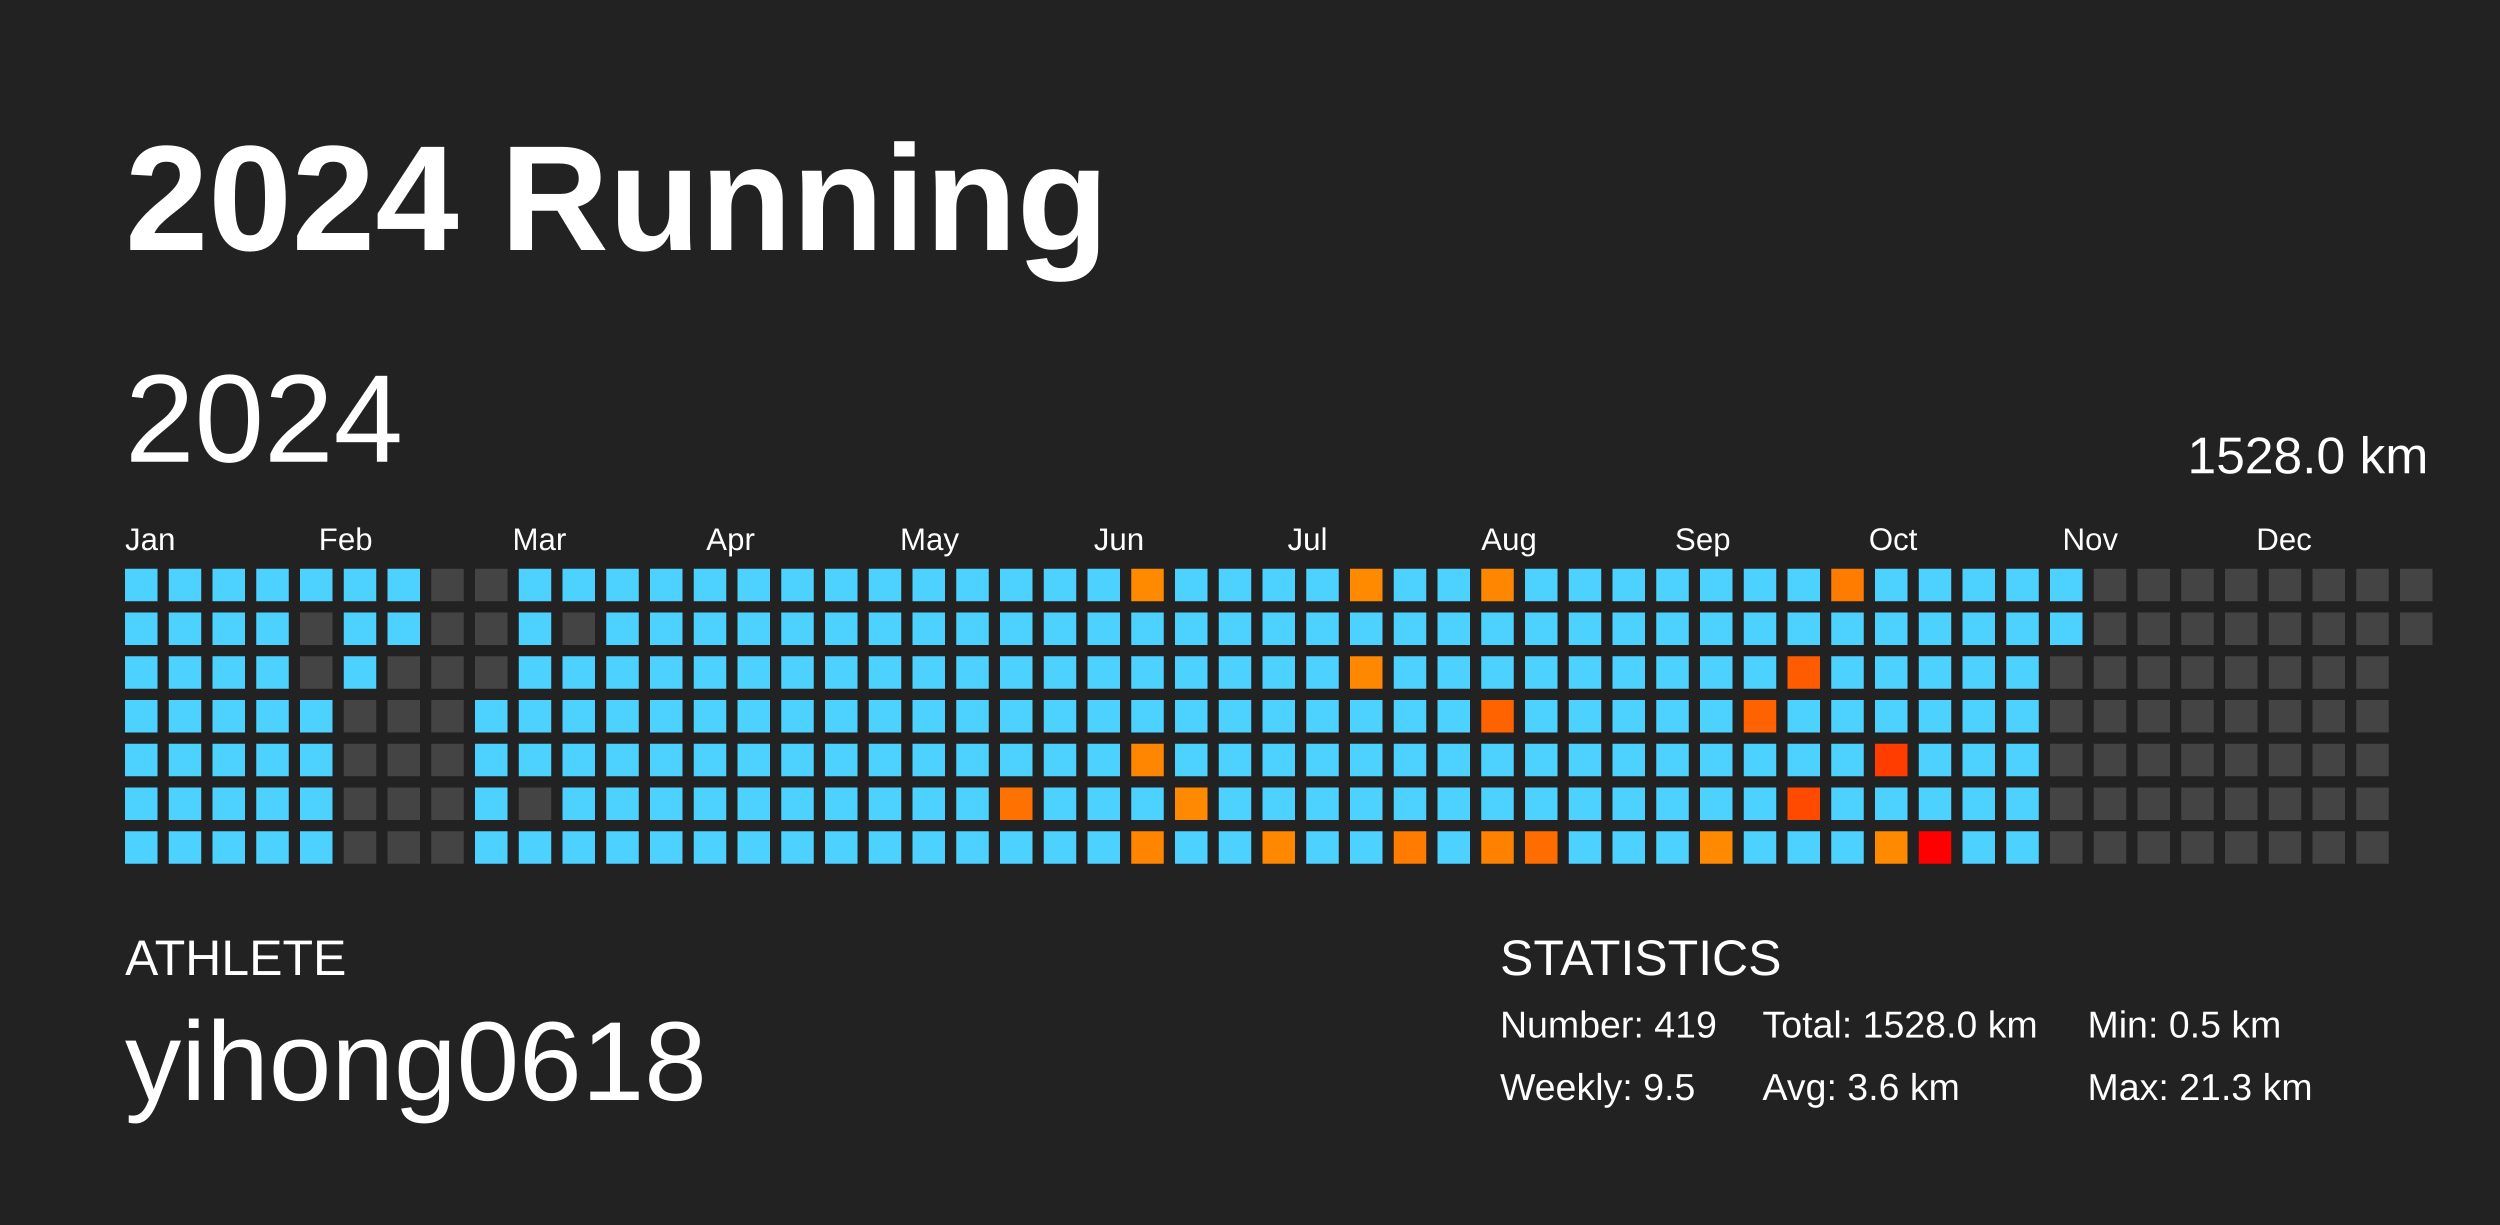
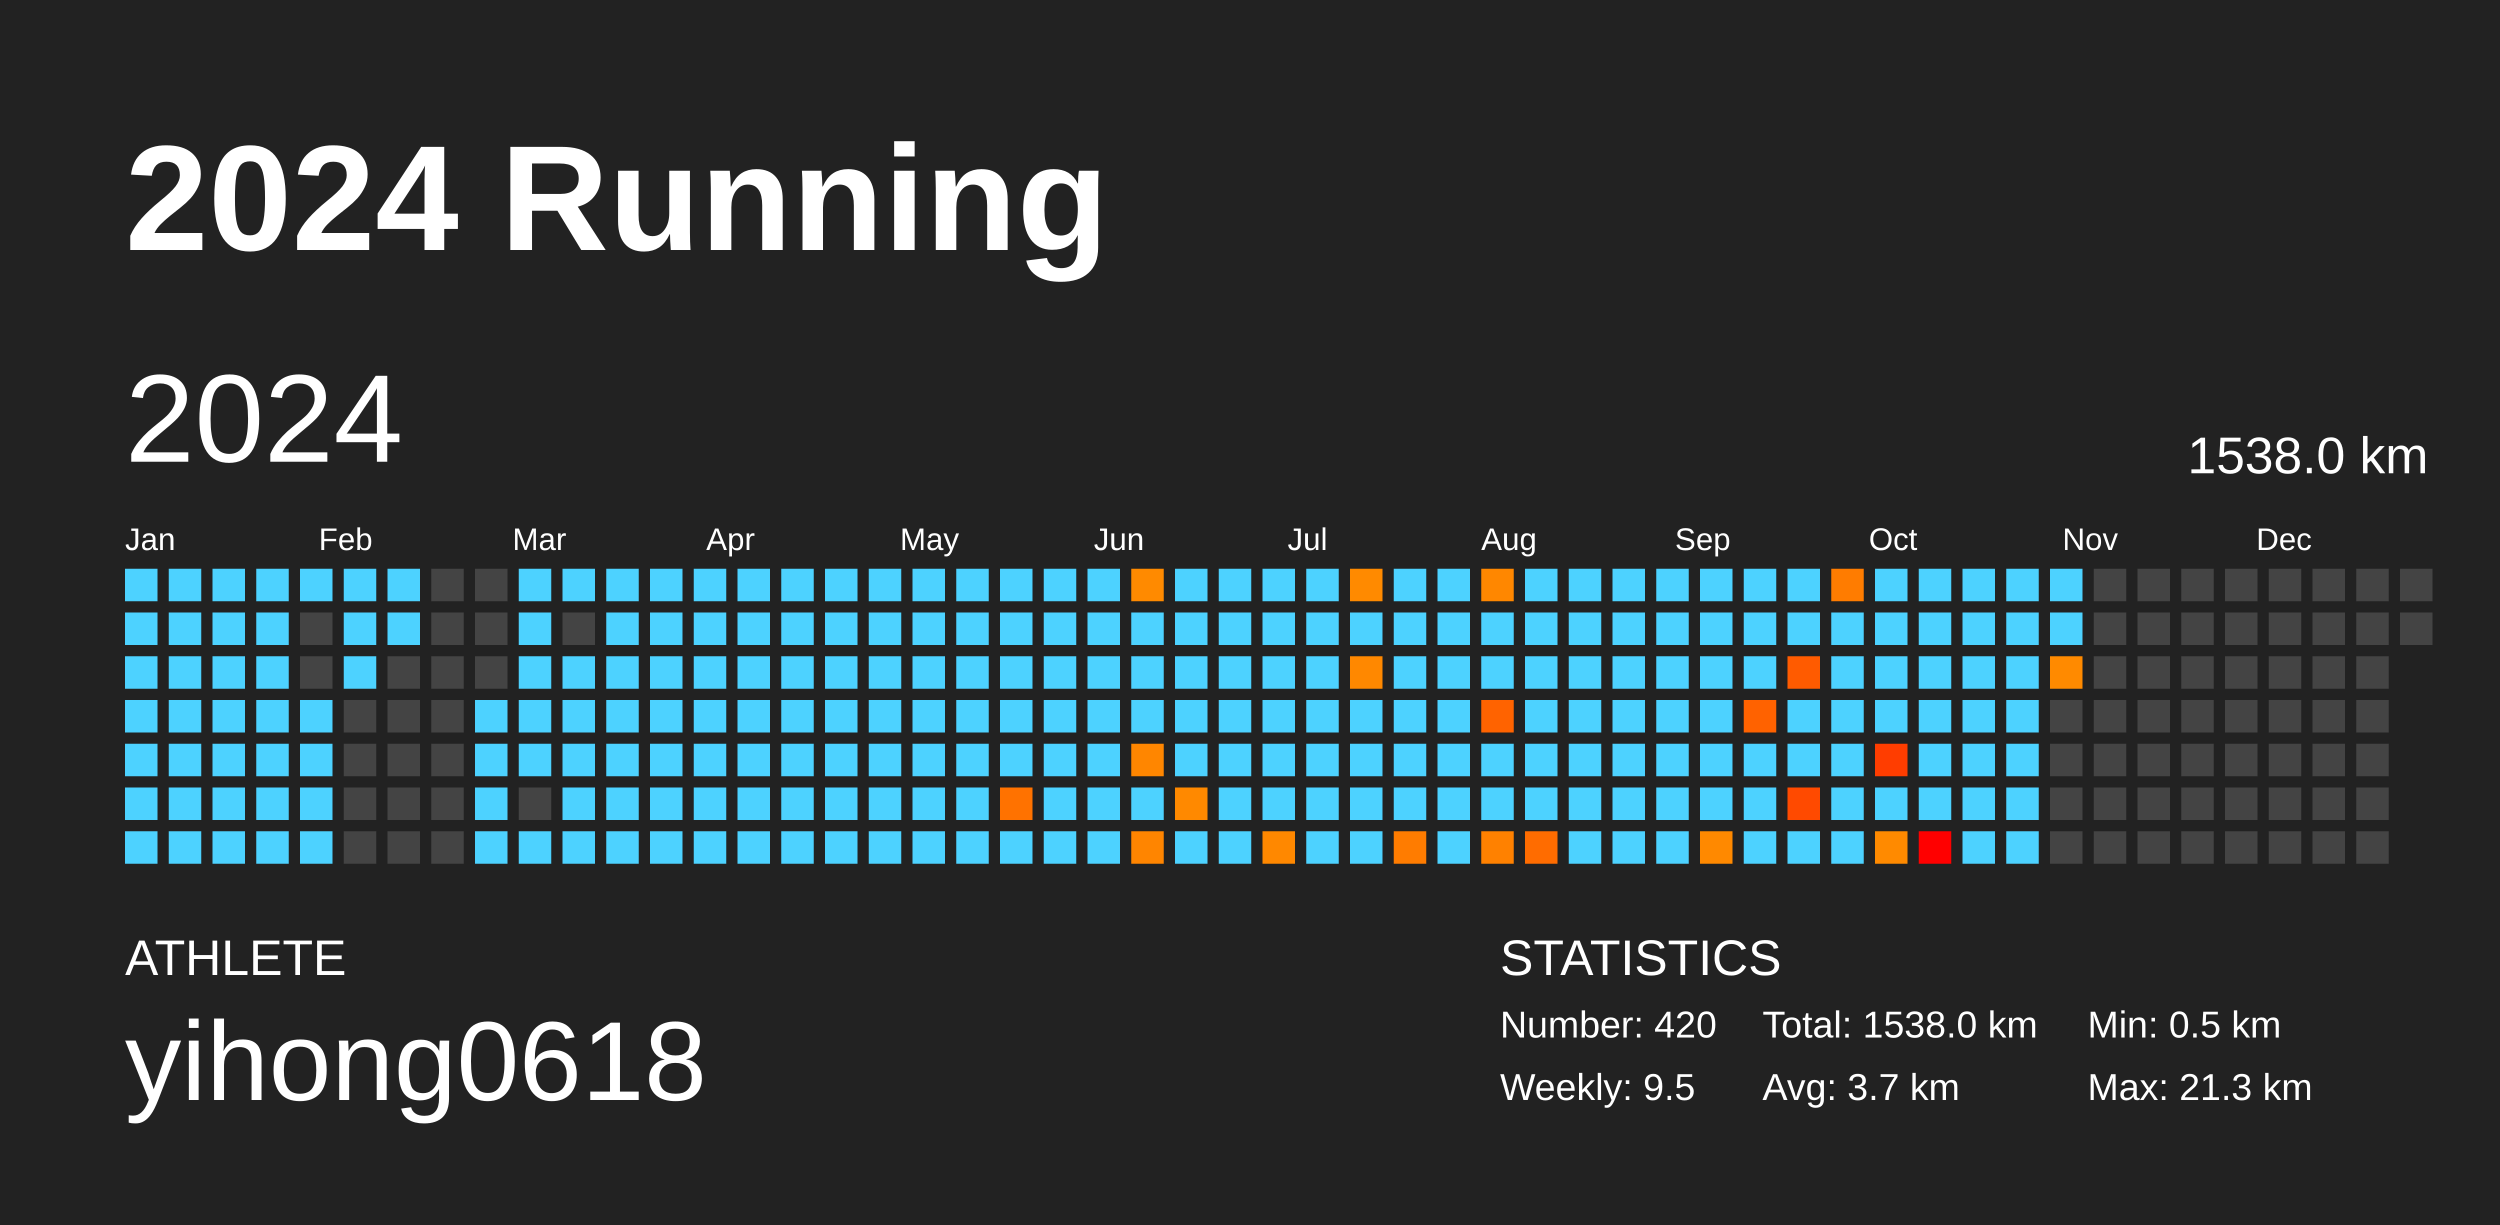
<svg xmlns="http://www.w3.org/2000/svg" baseProfile="full" height="98mm" version="1.1" viewBox="0,0,200,98" width="200mm">
  <defs />
  <rect fill="#222222" height="98" width="200" x="0" y="0" />
  <text fill="#FFFFFF" style="font-size:12px; font-family:Arial; font-weight:bold;" x="10" y="20">2024 Running</text>
  <text fill="#FFFFFF" style="font-size:4px; font-family:Arial" x="10" y="78">ATHLETE</text>
  <text fill="#FFFFFF" style="font-size:9px; font-family:Arial" x="10" y="88">yihong0618</text>
  <text fill="#FFFFFF" style="font-size:4px; font-family:Arial" x="120" y="78">STATISTICS</text>
-   <text fill="#FFFFFF" style="font-size:3px; font-family:Arial" x="120" y="83">Number: 419</text>
+   <text fill="#FFFFFF" style="font-size:3px; font-family:Arial" x="120" y="83">Number: 420</text>
  <text fill="#FFFFFF" style="font-size:3px; font-family:Arial" x="120" y="88">Weekly: 9.5</text>
-   <text fill="#FFFFFF" style="font-size:3px; font-family:Arial" x="141" y="83">Total: 1528.0 km</text>
-   <text fill="#FFFFFF" style="font-size:3px; font-family:Arial" x="141" y="88">Avg: 3.6 km</text>
+   <text fill="#FFFFFF" style="font-size:3px; font-family:Arial" x="141" y="83">Total: 1538.0 km</text>
+   <text fill="#FFFFFF" style="font-size:3px; font-family:Arial" x="141" y="88">Avg: 3.7 km</text>
  <text fill="#FFFFFF" style="font-size:3px; font-family:Arial" x="167" y="83">Min: 0.5 km</text>
  <text fill="#FFFFFF" style="font-size:3px; font-family:Arial" x="167" y="88">Max: 21.3 km</text>
  <text dominant-baseline="hanging" fill="#FFFFFF" style="font-size:10.0px; font-family:Arial;" x="10" y="30">2024</text>
-   <text dominant-baseline="hanging" fill="#FFFFFF" style="font-size:4.125px; font-family:Arial;" x="175" y="35">1528.0 km</text>
+   <text dominant-baseline="hanging" fill="#FFFFFF" style="font-size:4.125px; font-family:Arial;" x="175" y="35">1538.0 km</text>
  <text fill="#FFFFFF" style="font-size:2.5px; font-family:Arial" x="10.0" y="44">Jan</text>
  <text fill="#FFFFFF" style="font-size:2.5px; font-family:Arial" x="25.5" y="44">Feb</text>
  <text fill="#FFFFFF" style="font-size:2.5px; font-family:Arial" x="41.0" y="44">Mar</text>
  <text fill="#FFFFFF" style="font-size:2.5px; font-family:Arial" x="56.5" y="44">Apr</text>
  <text fill="#FFFFFF" style="font-size:2.5px; font-family:Arial" x="72.0" y="44">May</text>
  <text fill="#FFFFFF" style="font-size:2.5px; font-family:Arial" x="87.5" y="44">Jun</text>
  <text fill="#FFFFFF" style="font-size:2.5px; font-family:Arial" x="103.0" y="44">Jul</text>
  <text fill="#FFFFFF" style="font-size:2.5px; font-family:Arial" x="118.5" y="44">Aug</text>
  <text fill="#FFFFFF" style="font-size:2.5px; font-family:Arial" x="134.0" y="44">Sep</text>
  <text fill="#FFFFFF" style="font-size:2.5px; font-family:Arial" x="149.5" y="44">Oct</text>
  <text fill="#FFFFFF" style="font-size:2.5px; font-family:Arial" x="165.0" y="44">Nov</text>
  <text fill="#FFFFFF" style="font-size:2.5px; font-family:Arial" x="180.5" y="44">Dec</text>
  <rect fill="#4dd2ff" height="2.6" width="2.6" x="10.0" y="45.5" />
  <rect fill="#4dd2ff" height="2.6" width="2.6" x="10.0" y="49.0" />
  <rect fill="#4dd2ff" height="2.6" width="2.6" x="10.0" y="52.5" />
  <rect fill="#4dd2ff" height="2.6" width="2.6" x="10.0" y="56.0" />
  <rect fill="#4dd2ff" height="2.6" width="2.6" x="10.0" y="59.5" />
  <rect fill="#4dd2ff" height="2.6" width="2.6" x="10.0" y="63.0" />
  <rect fill="#4dd2ff" height="2.6" width="2.6" x="10.0" y="66.5" />
  <rect fill="#4dd2ff" height="2.6" width="2.6" x="13.5" y="45.5" />
  <rect fill="#4dd2ff" height="2.6" width="2.6" x="13.5" y="49.0" />
  <rect fill="#4dd2ff" height="2.6" width="2.6" x="13.5" y="52.5" />
  <rect fill="#4dd2ff" height="2.6" width="2.6" x="13.5" y="56.0" />
  <rect fill="#4dd2ff" height="2.6" width="2.6" x="13.5" y="59.5" />
  <rect fill="#4dd2ff" height="2.6" width="2.6" x="13.5" y="63.0" />
  <rect fill="#4dd2ff" height="2.6" width="2.6" x="13.5" y="66.5" />
  <rect fill="#4dd2ff" height="2.6" width="2.6" x="17.0" y="45.5" />
  <rect fill="#4dd2ff" height="2.6" width="2.6" x="17.0" y="49.0" />
  <rect fill="#4dd2ff" height="2.6" width="2.6" x="17.0" y="52.5" />
  <rect fill="#4dd2ff" height="2.6" width="2.6" x="17.0" y="56.0" />
  <rect fill="#4dd2ff" height="2.6" width="2.6" x="17.0" y="59.5" />
  <rect fill="#4dd2ff" height="2.6" width="2.6" x="17.0" y="63.0" />
  <rect fill="#4dd2ff" height="2.6" width="2.6" x="17.0" y="66.5" />
  <rect fill="#4dd2ff" height="2.6" width="2.6" x="20.5" y="45.5" />
  <rect fill="#4dd2ff" height="2.6" width="2.6" x="20.5" y="49.0" />
  <rect fill="#4dd2ff" height="2.6" width="2.6" x="20.5" y="52.5" />
  <rect fill="#4dd2ff" height="2.6" width="2.6" x="20.5" y="56.0" />
  <rect fill="#4dd2ff" height="2.6" width="2.6" x="20.5" y="59.5" />
  <rect fill="#4dd2ff" height="2.6" width="2.6" x="20.5" y="63.0" />
  <rect fill="#4dd2ff" height="2.6" width="2.6" x="20.5" y="66.5" />
  <rect fill="#4dd2ff" height="2.6" width="2.6" x="24.0" y="45.5" />
  <rect fill="#444444" height="2.6" width="2.6" x="24.0" y="49.0" />
  <rect fill="#444444" height="2.6" width="2.6" x="24.0" y="52.5" />
  <rect fill="#4dd2ff" height="2.6" width="2.6" x="24.0" y="56.0" />
  <rect fill="#4dd2ff" height="2.6" width="2.6" x="24.0" y="59.5" />
  <rect fill="#4dd2ff" height="2.6" width="2.6" x="24.0" y="63.0" />
  <rect fill="#4dd2ff" height="2.6" width="2.6" x="24.0" y="66.5" />
  <rect fill="#4dd2ff" height="2.6" width="2.6" x="27.5" y="45.5" />
  <rect fill="#4dd2ff" height="2.6" width="2.6" x="27.5" y="49.0" />
  <rect fill="#4dd2ff" height="2.6" width="2.6" x="27.5" y="52.5" />
  <rect fill="#444444" height="2.6" width="2.6" x="27.5" y="56.0" />
  <rect fill="#444444" height="2.6" width="2.6" x="27.5" y="59.5" />
  <rect fill="#444444" height="2.6" width="2.6" x="27.5" y="63.0" />
  <rect fill="#444444" height="2.6" width="2.6" x="27.5" y="66.5" />
  <rect fill="#4dd2ff" height="2.6" width="2.6" x="31.0" y="45.5" />
  <rect fill="#4dd2ff" height="2.6" width="2.6" x="31.0" y="49.0" />
  <rect fill="#444444" height="2.6" width="2.6" x="31.0" y="52.5" />
  <rect fill="#444444" height="2.6" width="2.6" x="31.0" y="56.0" />
  <rect fill="#444444" height="2.6" width="2.6" x="31.0" y="59.5" />
  <rect fill="#444444" height="2.6" width="2.6" x="31.0" y="63.0" />
  <rect fill="#444444" height="2.6" width="2.6" x="31.0" y="66.5" />
  <rect fill="#444444" height="2.6" width="2.6" x="34.5" y="45.5" />
  <rect fill="#444444" height="2.6" width="2.6" x="34.5" y="49.0" />
  <rect fill="#444444" height="2.6" width="2.6" x="34.5" y="52.5" />
  <rect fill="#444444" height="2.6" width="2.6" x="34.5" y="56.0" />
  <rect fill="#444444" height="2.6" width="2.6" x="34.5" y="59.5" />
  <rect fill="#444444" height="2.6" width="2.6" x="34.5" y="63.0" />
  <rect fill="#444444" height="2.6" width="2.6" x="34.5" y="66.5" />
  <rect fill="#444444" height="2.6" width="2.6" x="38.0" y="45.5" />
  <rect fill="#444444" height="2.6" width="2.6" x="38.0" y="49.0" />
  <rect fill="#444444" height="2.6" width="2.6" x="38.0" y="52.5" />
  <rect fill="#4dd2ff" height="2.6" width="2.6" x="38.0" y="56.0" />
  <rect fill="#4dd2ff" height="2.6" width="2.6" x="38.0" y="59.5" />
  <rect fill="#4dd2ff" height="2.6" width="2.6" x="38.0" y="63.0" />
  <rect fill="#4dd2ff" height="2.6" width="2.6" x="38.0" y="66.5" />
  <rect fill="#4dd2ff" height="2.6" width="2.6" x="41.5" y="45.5" />
  <rect fill="#4dd2ff" height="2.6" width="2.6" x="41.5" y="49.0" />
  <rect fill="#4dd2ff" height="2.6" width="2.6" x="41.5" y="52.5" />
  <rect fill="#4dd2ff" height="2.6" width="2.6" x="41.5" y="56.0" />
  <rect fill="#4dd2ff" height="2.6" width="2.6" x="41.5" y="59.5" />
  <rect fill="#444444" height="2.6" width="2.6" x="41.5" y="63.0" />
  <rect fill="#4dd2ff" height="2.6" width="2.6" x="41.5" y="66.5" />
  <rect fill="#4dd2ff" height="2.6" width="2.6" x="45.0" y="45.5" />
  <rect fill="#444444" height="2.6" width="2.6" x="45.0" y="49.0" />
  <rect fill="#4dd2ff" height="2.6" width="2.6" x="45.0" y="52.5" />
  <rect fill="#4dd2ff" height="2.6" width="2.6" x="45.0" y="56.0" />
  <rect fill="#4dd2ff" height="2.6" width="2.6" x="45.0" y="59.5" />
  <rect fill="#4dd2ff" height="2.6" width="2.6" x="45.0" y="63.0" />
  <rect fill="#4dd2ff" height="2.6" width="2.6" x="45.0" y="66.5" />
  <rect fill="#4dd2ff" height="2.6" width="2.6" x="48.5" y="45.5" />
  <rect fill="#4dd2ff" height="2.6" width="2.6" x="48.5" y="49.0" />
  <rect fill="#4dd2ff" height="2.6" width="2.6" x="48.5" y="52.5" />
  <rect fill="#4dd2ff" height="2.6" width="2.6" x="48.5" y="56.0" />
  <rect fill="#4dd2ff" height="2.6" width="2.6" x="48.5" y="59.5" />
  <rect fill="#4dd2ff" height="2.6" width="2.6" x="48.5" y="63.0" />
  <rect fill="#4dd2ff" height="2.6" width="2.6" x="48.5" y="66.5" />
  <rect fill="#4dd2ff" height="2.6" width="2.6" x="52.0" y="45.5" />
  <rect fill="#4dd2ff" height="2.6" width="2.6" x="52.0" y="49.0" />
  <rect fill="#4dd2ff" height="2.6" width="2.6" x="52.0" y="52.5" />
  <rect fill="#4dd2ff" height="2.6" width="2.6" x="52.0" y="56.0" />
  <rect fill="#4dd2ff" height="2.6" width="2.6" x="52.0" y="59.5" />
  <rect fill="#4dd2ff" height="2.6" width="2.6" x="52.0" y="63.0" />
  <rect fill="#4dd2ff" height="2.6" width="2.6" x="52.0" y="66.5" />
  <rect fill="#4dd2ff" height="2.6" width="2.6" x="55.5" y="45.5" />
  <rect fill="#4dd2ff" height="2.6" width="2.6" x="55.5" y="49.0" />
  <rect fill="#4dd2ff" height="2.6" width="2.6" x="55.5" y="52.5" />
  <rect fill="#4dd2ff" height="2.6" width="2.6" x="55.5" y="56.0" />
  <rect fill="#4dd2ff" height="2.6" width="2.6" x="55.5" y="59.5" />
  <rect fill="#4dd2ff" height="2.6" width="2.6" x="55.5" y="63.0" />
  <rect fill="#4dd2ff" height="2.6" width="2.6" x="55.5" y="66.5" />
  <rect fill="#4dd2ff" height="2.6" width="2.6" x="59.0" y="45.5" />
  <rect fill="#4dd2ff" height="2.6" width="2.6" x="59.0" y="49.0" />
  <rect fill="#4dd2ff" height="2.6" width="2.6" x="59.0" y="52.5" />
  <rect fill="#4dd2ff" height="2.6" width="2.6" x="59.0" y="56.0" />
  <rect fill="#4dd2ff" height="2.6" width="2.6" x="59.0" y="59.5" />
  <rect fill="#4dd2ff" height="2.6" width="2.6" x="59.0" y="63.0" />
  <rect fill="#4dd2ff" height="2.6" width="2.6" x="59.0" y="66.5" />
  <rect fill="#4dd2ff" height="2.6" width="2.6" x="62.5" y="45.5" />
  <rect fill="#4dd2ff" height="2.6" width="2.6" x="62.5" y="49.0" />
  <rect fill="#4dd2ff" height="2.6" width="2.6" x="62.5" y="52.5" />
  <rect fill="#4dd2ff" height="2.6" width="2.6" x="62.5" y="56.0" />
  <rect fill="#4dd2ff" height="2.6" width="2.6" x="62.5" y="59.5" />
  <rect fill="#4dd2ff" height="2.6" width="2.6" x="62.5" y="63.0" />
  <rect fill="#4dd2ff" height="2.6" width="2.6" x="62.5" y="66.5" />
  <rect fill="#4dd2ff" height="2.6" width="2.6" x="66.0" y="45.5" />
  <rect fill="#4dd2ff" height="2.6" width="2.6" x="66.0" y="49.0" />
  <rect fill="#4dd2ff" height="2.6" width="2.6" x="66.0" y="52.5" />
  <rect fill="#4dd2ff" height="2.6" width="2.6" x="66.0" y="56.0" />
  <rect fill="#4dd2ff" height="2.6" width="2.6" x="66.0" y="59.5" />
  <rect fill="#4dd2ff" height="2.6" width="2.6" x="66.0" y="63.0" />
  <rect fill="#4dd2ff" height="2.6" width="2.6" x="66.0" y="66.5" />
  <rect fill="#4dd2ff" height="2.6" width="2.6" x="69.5" y="45.5" />
  <rect fill="#4dd2ff" height="2.6" width="2.6" x="69.5" y="49.0" />
  <rect fill="#4dd2ff" height="2.6" width="2.6" x="69.5" y="52.5" />
  <rect fill="#4dd2ff" height="2.6" width="2.6" x="69.5" y="56.0" />
  <rect fill="#4dd2ff" height="2.6" width="2.6" x="69.5" y="59.5" />
  <rect fill="#4dd2ff" height="2.6" width="2.6" x="69.5" y="63.0" />
  <rect fill="#4dd2ff" height="2.6" width="2.6" x="69.5" y="66.5" />
  <rect fill="#4dd2ff" height="2.6" width="2.6" x="73.0" y="45.5" />
  <rect fill="#4dd2ff" height="2.6" width="2.6" x="73.0" y="49.0" />
  <rect fill="#4dd2ff" height="2.6" width="2.6" x="73.0" y="52.5" />
  <rect fill="#4dd2ff" height="2.6" width="2.6" x="73.0" y="56.0" />
  <rect fill="#4dd2ff" height="2.6" width="2.6" x="73.0" y="59.5" />
  <rect fill="#4dd2ff" height="2.6" width="2.6" x="73.0" y="63.0" />
  <rect fill="#4dd2ff" height="2.6" width="2.6" x="73.0" y="66.5" />
  <rect fill="#4dd2ff" height="2.6" width="2.6" x="76.5" y="45.5" />
  <rect fill="#4dd2ff" height="2.6" width="2.6" x="76.5" y="49.0" />
  <rect fill="#4dd2ff" height="2.6" width="2.6" x="76.5" y="52.5" />
  <rect fill="#4dd2ff" height="2.6" width="2.6" x="76.5" y="56.0" />
  <rect fill="#4dd2ff" height="2.6" width="2.6" x="76.5" y="59.5" />
  <rect fill="#4dd2ff" height="2.6" width="2.6" x="76.5" y="63.0" />
  <rect fill="#4dd2ff" height="2.6" width="2.6" x="76.5" y="66.5" />
  <rect fill="#4dd2ff" height="2.6" width="2.6" x="80.0" y="45.5" />
  <rect fill="#4dd2ff" height="2.6" width="2.6" x="80.0" y="49.0" />
  <rect fill="#4dd2ff" height="2.6" width="2.6" x="80.0" y="52.5" />
  <rect fill="#4dd2ff" height="2.6" width="2.6" x="80.0" y="56.0" />
  <rect fill="#4dd2ff" height="2.6" width="2.6" x="80.0" y="59.5" />
  <rect fill="#ff7200" height="2.6" width="2.6" x="80.0" y="63.0" />
  <rect fill="#4dd2ff" height="2.6" width="2.6" x="80.0" y="66.5" />
  <rect fill="#4dd2ff" height="2.6" width="2.6" x="83.5" y="45.5" />
  <rect fill="#4dd2ff" height="2.6" width="2.6" x="83.5" y="49.0" />
  <rect fill="#4dd2ff" height="2.6" width="2.6" x="83.5" y="52.5" />
  <rect fill="#4dd2ff" height="2.6" width="2.6" x="83.5" y="56.0" />
  <rect fill="#4dd2ff" height="2.6" width="2.6" x="83.5" y="59.5" />
  <rect fill="#4dd2ff" height="2.6" width="2.6" x="83.5" y="63.0" />
  <rect fill="#4dd2ff" height="2.6" width="2.6" x="83.5" y="66.5" />
  <rect fill="#4dd2ff" height="2.6" width="2.6" x="87.0" y="45.5" />
  <rect fill="#4dd2ff" height="2.6" width="2.6" x="87.0" y="49.0" />
  <rect fill="#4dd2ff" height="2.6" width="2.6" x="87.0" y="52.5" />
  <rect fill="#4dd2ff" height="2.6" width="2.6" x="87.0" y="56.0" />
  <rect fill="#4dd2ff" height="2.6" width="2.6" x="87.0" y="59.5" />
  <rect fill="#4dd2ff" height="2.6" width="2.6" x="87.0" y="63.0" />
  <rect fill="#4dd2ff" height="2.6" width="2.6" x="87.0" y="66.5" />
  <rect fill="#ff8a00" height="2.6" width="2.6" x="90.5" y="45.5" />
  <rect fill="#4dd2ff" height="2.6" width="2.6" x="90.5" y="49.0" />
  <rect fill="#4dd2ff" height="2.6" width="2.6" x="90.5" y="52.5" />
  <rect fill="#4dd2ff" height="2.6" width="2.6" x="90.5" y="56.0" />
  <rect fill="#ff8600" height="2.6" width="2.6" x="90.5" y="59.5" />
  <rect fill="#4dd2ff" height="2.6" width="2.6" x="90.5" y="63.0" />
  <rect fill="#ff8500" height="2.6" width="2.6" x="90.5" y="66.5" />
  <rect fill="#4dd2ff" height="2.6" width="2.6" x="94.0" y="45.5" />
  <rect fill="#4dd2ff" height="2.6" width="2.6" x="94.0" y="49.0" />
  <rect fill="#4dd2ff" height="2.6" width="2.6" x="94.0" y="52.5" />
  <rect fill="#4dd2ff" height="2.6" width="2.6" x="94.0" y="56.0" />
  <rect fill="#4dd2ff" height="2.6" width="2.6" x="94.0" y="59.5" />
  <rect fill="#ff8900" height="2.6" width="2.6" x="94.0" y="63.0" />
  <rect fill="#4dd2ff" height="2.6" width="2.6" x="94.0" y="66.5" />
  <rect fill="#4dd2ff" height="2.6" width="2.6" x="97.5" y="45.5" />
  <rect fill="#4dd2ff" height="2.6" width="2.6" x="97.5" y="49.0" />
  <rect fill="#4dd2ff" height="2.6" width="2.6" x="97.5" y="52.5" />
  <rect fill="#4dd2ff" height="2.6" width="2.6" x="97.5" y="56.0" />
  <rect fill="#4dd2ff" height="2.6" width="2.6" x="97.5" y="59.5" />
  <rect fill="#4dd2ff" height="2.6" width="2.6" x="97.5" y="63.0" />
  <rect fill="#4dd2ff" height="2.6" width="2.6" x="97.5" y="66.5" />
  <rect fill="#4dd2ff" height="2.6" width="2.6" x="101.0" y="45.5" />
  <rect fill="#4dd2ff" height="2.6" width="2.6" x="101.0" y="49.0" />
  <rect fill="#4dd2ff" height="2.6" width="2.6" x="101.0" y="52.5" />
  <rect fill="#4dd2ff" height="2.6" width="2.6" x="101.0" y="56.0" />
  <rect fill="#4dd2ff" height="2.6" width="2.6" x="101.0" y="59.5" />
  <rect fill="#4dd2ff" height="2.6" width="2.6" x="101.0" y="63.0" />
  <rect fill="#ff8800" height="2.6" width="2.6" x="101.0" y="66.5" />
  <rect fill="#4dd2ff" height="2.6" width="2.6" x="104.5" y="45.5" />
  <rect fill="#4dd2ff" height="2.6" width="2.6" x="104.5" y="49.0" />
  <rect fill="#4dd2ff" height="2.6" width="2.6" x="104.5" y="52.5" />
  <rect fill="#4dd2ff" height="2.6" width="2.6" x="104.5" y="56.0" />
  <rect fill="#4dd2ff" height="2.6" width="2.6" x="104.5" y="59.5" />
  <rect fill="#4dd2ff" height="2.6" width="2.6" x="104.5" y="63.0" />
  <rect fill="#4dd2ff" height="2.6" width="2.6" x="104.5" y="66.5" />
  <rect fill="#ff8a00" height="2.6" width="2.6" x="108.0" y="45.5" />
  <rect fill="#4dd2ff" height="2.6" width="2.6" x="108.0" y="49.0" />
  <rect fill="#ff8800" height="2.6" width="2.6" x="108.0" y="52.5" />
  <rect fill="#4dd2ff" height="2.6" width="2.6" x="108.0" y="56.0" />
  <rect fill="#4dd2ff" height="2.6" width="2.6" x="108.0" y="59.5" />
  <rect fill="#4dd2ff" height="2.6" width="2.6" x="108.0" y="63.0" />
  <rect fill="#4dd2ff" height="2.6" width="2.6" x="108.0" y="66.5" />
  <rect fill="#4dd2ff" height="2.6" width="2.6" x="111.5" y="45.5" />
  <rect fill="#4dd2ff" height="2.6" width="2.6" x="111.5" y="49.0" />
  <rect fill="#4dd2ff" height="2.6" width="2.6" x="111.5" y="52.5" />
  <rect fill="#4dd2ff" height="2.6" width="2.6" x="111.5" y="56.0" />
  <rect fill="#4dd2ff" height="2.6" width="2.6" x="111.5" y="59.5" />
  <rect fill="#4dd2ff" height="2.6" width="2.6" x="111.5" y="63.0" />
  <rect fill="#ff7c00" height="2.6" width="2.6" x="111.5" y="66.5" />
  <rect fill="#4dd2ff" height="2.6" width="2.6" x="115.0" y="45.5" />
  <rect fill="#4dd2ff" height="2.6" width="2.6" x="115.0" y="49.0" />
  <rect fill="#4dd2ff" height="2.6" width="2.6" x="115.0" y="52.5" />
  <rect fill="#4dd2ff" height="2.6" width="2.6" x="115.0" y="56.0" />
  <rect fill="#4dd2ff" height="2.6" width="2.6" x="115.0" y="59.5" />
  <rect fill="#4dd2ff" height="2.6" width="2.6" x="115.0" y="63.0" />
  <rect fill="#4dd2ff" height="2.6" width="2.6" x="115.0" y="66.5" />
  <rect fill="#ff8700" height="2.6" width="2.6" x="118.5" y="45.5" />
  <rect fill="#4dd2ff" height="2.6" width="2.6" x="118.5" y="49.0" />
  <rect fill="#4dd2ff" height="2.6" width="2.6" x="118.5" y="52.5" />
  <rect fill="#ff6300" height="2.6" width="2.6" x="118.5" y="56.0" />
  <rect fill="#4dd2ff" height="2.6" width="2.6" x="118.5" y="59.5" />
  <rect fill="#4dd2ff" height="2.6" width="2.6" x="118.5" y="63.0" />
  <rect fill="#ff8100" height="2.6" width="2.6" x="118.5" y="66.5" />
  <rect fill="#4dd2ff" height="2.6" width="2.6" x="122.0" y="45.5" />
  <rect fill="#4dd2ff" height="2.6" width="2.6" x="122.0" y="49.0" />
  <rect fill="#4dd2ff" height="2.6" width="2.6" x="122.0" y="52.5" />
  <rect fill="#4dd2ff" height="2.6" width="2.6" x="122.0" y="56.0" />
  <rect fill="#4dd2ff" height="2.6" width="2.6" x="122.0" y="59.5" />
  <rect fill="#4dd2ff" height="2.6" width="2.6" x="122.0" y="63.0" />
  <rect fill="#ff6c00" height="2.6" width="2.6" x="122.0" y="66.5" />
  <rect fill="#4dd2ff" height="2.6" width="2.6" x="125.5" y="45.5" />
  <rect fill="#4dd2ff" height="2.6" width="2.6" x="125.5" y="49.0" />
  <rect fill="#4dd2ff" height="2.6" width="2.6" x="125.5" y="52.5" />
  <rect fill="#4dd2ff" height="2.6" width="2.6" x="125.5" y="56.0" />
  <rect fill="#4dd2ff" height="2.6" width="2.6" x="125.5" y="59.5" />
  <rect fill="#4dd2ff" height="2.6" width="2.6" x="125.5" y="63.0" />
  <rect fill="#4dd2ff" height="2.6" width="2.6" x="125.5" y="66.5" />
  <rect fill="#4dd2ff" height="2.6" width="2.6" x="129.0" y="45.5" />
  <rect fill="#4dd2ff" height="2.6" width="2.6" x="129.0" y="49.0" />
  <rect fill="#4dd2ff" height="2.6" width="2.6" x="129.0" y="52.5" />
  <rect fill="#4dd2ff" height="2.6" width="2.6" x="129.0" y="56.0" />
  <rect fill="#4dd2ff" height="2.6" width="2.6" x="129.0" y="59.5" />
  <rect fill="#4dd2ff" height="2.6" width="2.6" x="129.0" y="63.0" />
  <rect fill="#4dd2ff" height="2.6" width="2.6" x="129.0" y="66.5" />
  <rect fill="#4dd2ff" height="2.6" width="2.6" x="132.5" y="45.5" />
  <rect fill="#4dd2ff" height="2.6" width="2.6" x="132.5" y="49.0" />
  <rect fill="#4dd2ff" height="2.6" width="2.6" x="132.5" y="52.5" />
  <rect fill="#4dd2ff" height="2.6" width="2.6" x="132.5" y="56.0" />
  <rect fill="#4dd2ff" height="2.6" width="2.6" x="132.5" y="59.5" />
  <rect fill="#4dd2ff" height="2.6" width="2.6" x="132.5" y="63.0" />
  <rect fill="#4dd2ff" height="2.6" width="2.6" x="132.5" y="66.5" />
  <rect fill="#4dd2ff" height="2.6" width="2.6" x="136.0" y="45.5" />
  <rect fill="#4dd2ff" height="2.6" width="2.6" x="136.0" y="49.0" />
  <rect fill="#4dd2ff" height="2.6" width="2.6" x="136.0" y="52.5" />
  <rect fill="#4dd2ff" height="2.6" width="2.6" x="136.0" y="56.0" />
  <rect fill="#4dd2ff" height="2.6" width="2.6" x="136.0" y="59.5" />
  <rect fill="#4dd2ff" height="2.6" width="2.6" x="136.0" y="63.0" />
  <rect fill="#ff8900" height="2.6" width="2.6" x="136.0" y="66.5" />
  <rect fill="#4dd2ff" height="2.6" width="2.6" x="139.5" y="45.5" />
  <rect fill="#4dd2ff" height="2.6" width="2.6" x="139.5" y="49.0" />
  <rect fill="#4dd2ff" height="2.6" width="2.6" x="139.5" y="52.5" />
  <rect fill="#ff6200" height="2.6" width="2.6" x="139.5" y="56.0" />
  <rect fill="#4dd2ff" height="2.6" width="2.6" x="139.5" y="59.5" />
  <rect fill="#4dd2ff" height="2.6" width="2.6" x="139.5" y="63.0" />
  <rect fill="#4dd2ff" height="2.6" width="2.6" x="139.5" y="66.5" />
  <rect fill="#4dd2ff" height="2.6" width="2.6" x="143.0" y="45.5" />
  <rect fill="#4dd2ff" height="2.6" width="2.6" x="143.0" y="49.0" />
  <rect fill="#ff5b00" height="2.6" width="2.6" x="143.0" y="52.5" />
  <rect fill="#4dd2ff" height="2.6" width="2.6" x="143.0" y="56.0" />
  <rect fill="#4dd2ff" height="2.6" width="2.6" x="143.0" y="59.5" />
  <rect fill="#ff4a00" height="2.6" width="2.6" x="143.0" y="63.0" />
  <rect fill="#4dd2ff" height="2.6" width="2.6" x="143.0" y="66.5" />
  <rect fill="#ff7c00" height="2.6" width="2.6" x="146.5" y="45.5" />
  <rect fill="#4dd2ff" height="2.6" width="2.6" x="146.5" y="49.0" />
  <rect fill="#4dd2ff" height="2.6" width="2.6" x="146.5" y="52.5" />
  <rect fill="#4dd2ff" height="2.6" width="2.6" x="146.5" y="56.0" />
  <rect fill="#4dd2ff" height="2.6" width="2.6" x="146.5" y="59.5" />
  <rect fill="#4dd2ff" height="2.6" width="2.6" x="146.5" y="63.0" />
  <rect fill="#4dd2ff" height="2.6" width="2.6" x="146.5" y="66.5" />
  <rect fill="#4dd2ff" height="2.6" width="2.6" x="150.0" y="45.5" />
  <rect fill="#4dd2ff" height="2.6" width="2.6" x="150.0" y="49.0" />
  <rect fill="#4dd2ff" height="2.6" width="2.6" x="150.0" y="52.5" />
  <rect fill="#4dd2ff" height="2.6" width="2.6" x="150.0" y="56.0" />
  <rect fill="#ff3d00" height="2.6" width="2.6" x="150.0" y="59.5" />
  <rect fill="#4dd2ff" height="2.6" width="2.6" x="150.0" y="63.0" />
  <rect fill="#ff8a00" height="2.6" width="2.6" x="150.0" y="66.5" />
  <rect fill="#4dd2ff" height="2.6" width="2.6" x="153.5" y="45.5" />
  <rect fill="#4dd2ff" height="2.6" width="2.6" x="153.5" y="49.0" />
  <rect fill="#4dd2ff" height="2.6" width="2.6" x="153.5" y="52.5" />
  <rect fill="#4dd2ff" height="2.6" width="2.6" x="153.5" y="56.0" />
  <rect fill="#4dd2ff" height="2.6" width="2.6" x="153.5" y="59.5" />
  <rect fill="#4dd2ff" height="2.6" width="2.6" x="153.5" y="63.0" />
  <rect fill="red" height="2.6" width="2.6" x="153.5" y="66.5" />
  <rect fill="#4dd2ff" height="2.6" width="2.6" x="157.0" y="45.5" />
  <rect fill="#4dd2ff" height="2.6" width="2.6" x="157.0" y="49.0" />
  <rect fill="#4dd2ff" height="2.6" width="2.6" x="157.0" y="52.5" />
  <rect fill="#4dd2ff" height="2.6" width="2.6" x="157.0" y="56.0" />
  <rect fill="#4dd2ff" height="2.6" width="2.6" x="157.0" y="59.5" />
  <rect fill="#4dd2ff" height="2.6" width="2.6" x="157.0" y="63.0" />
  <rect fill="#4dd2ff" height="2.6" width="2.6" x="157.0" y="66.5" />
  <rect fill="#4dd2ff" height="2.6" width="2.6" x="160.5" y="45.5" />
  <rect fill="#4dd2ff" height="2.6" width="2.6" x="160.5" y="49.0" />
  <rect fill="#4dd2ff" height="2.6" width="2.6" x="160.5" y="52.5" />
  <rect fill="#4dd2ff" height="2.6" width="2.6" x="160.5" y="56.0" />
  <rect fill="#4dd2ff" height="2.6" width="2.6" x="160.5" y="59.5" />
  <rect fill="#4dd2ff" height="2.6" width="2.6" x="160.5" y="63.0" />
  <rect fill="#4dd2ff" height="2.6" width="2.6" x="160.5" y="66.5" />
  <rect fill="#4dd2ff" height="2.6" width="2.6" x="164.0" y="45.5" />
  <rect fill="#4dd2ff" height="2.6" width="2.6" x="164.0" y="49.0" />
-   <rect fill="#444444" height="2.6" width="2.6" x="164.0" y="52.5" />
+   <rect fill="#ff8a00" height="2.6" width="2.6" x="164.0" y="52.5" />
  <rect fill="#444444" height="2.6" width="2.6" x="164.0" y="56.0" />
  <rect fill="#444444" height="2.6" width="2.6" x="164.0" y="59.5" />
  <rect fill="#444444" height="2.6" width="2.6" x="164.0" y="63.0" />
  <rect fill="#444444" height="2.6" width="2.6" x="164.0" y="66.5" />
  <rect fill="#444444" height="2.6" width="2.6" x="167.5" y="45.5" />
  <rect fill="#444444" height="2.6" width="2.6" x="167.5" y="49.0" />
  <rect fill="#444444" height="2.6" width="2.6" x="167.5" y="52.5" />
  <rect fill="#444444" height="2.6" width="2.6" x="167.5" y="56.0" />
  <rect fill="#444444" height="2.6" width="2.6" x="167.5" y="59.5" />
  <rect fill="#444444" height="2.6" width="2.6" x="167.5" y="63.0" />
  <rect fill="#444444" height="2.6" width="2.6" x="167.5" y="66.5" />
  <rect fill="#444444" height="2.6" width="2.6" x="171.0" y="45.5" />
  <rect fill="#444444" height="2.6" width="2.6" x="171.0" y="49.0" />
  <rect fill="#444444" height="2.6" width="2.6" x="171.0" y="52.5" />
  <rect fill="#444444" height="2.6" width="2.6" x="171.0" y="56.0" />
  <rect fill="#444444" height="2.6" width="2.6" x="171.0" y="59.5" />
  <rect fill="#444444" height="2.6" width="2.6" x="171.0" y="63.0" />
  <rect fill="#444444" height="2.6" width="2.6" x="171.0" y="66.5" />
  <rect fill="#444444" height="2.6" width="2.6" x="174.5" y="45.5" />
  <rect fill="#444444" height="2.6" width="2.6" x="174.5" y="49.0" />
  <rect fill="#444444" height="2.6" width="2.6" x="174.5" y="52.5" />
  <rect fill="#444444" height="2.6" width="2.6" x="174.5" y="56.0" />
  <rect fill="#444444" height="2.6" width="2.6" x="174.5" y="59.5" />
  <rect fill="#444444" height="2.6" width="2.6" x="174.5" y="63.0" />
  <rect fill="#444444" height="2.6" width="2.6" x="174.5" y="66.5" />
  <rect fill="#444444" height="2.6" width="2.6" x="178.0" y="45.5" />
  <rect fill="#444444" height="2.6" width="2.6" x="178.0" y="49.0" />
  <rect fill="#444444" height="2.6" width="2.6" x="178.0" y="52.5" />
  <rect fill="#444444" height="2.6" width="2.6" x="178.0" y="56.0" />
  <rect fill="#444444" height="2.6" width="2.6" x="178.0" y="59.5" />
  <rect fill="#444444" height="2.6" width="2.6" x="178.0" y="63.0" />
  <rect fill="#444444" height="2.6" width="2.6" x="178.0" y="66.5" />
  <rect fill="#444444" height="2.6" width="2.6" x="181.5" y="45.5" />
  <rect fill="#444444" height="2.6" width="2.6" x="181.5" y="49.0" />
  <rect fill="#444444" height="2.6" width="2.6" x="181.5" y="52.5" />
  <rect fill="#444444" height="2.6" width="2.6" x="181.5" y="56.0" />
  <rect fill="#444444" height="2.6" width="2.6" x="181.5" y="59.5" />
  <rect fill="#444444" height="2.6" width="2.6" x="181.5" y="63.0" />
  <rect fill="#444444" height="2.6" width="2.6" x="181.5" y="66.5" />
  <rect fill="#444444" height="2.6" width="2.6" x="185.0" y="45.5" />
  <rect fill="#444444" height="2.6" width="2.6" x="185.0" y="49.0" />
  <rect fill="#444444" height="2.6" width="2.6" x="185.0" y="52.5" />
  <rect fill="#444444" height="2.6" width="2.6" x="185.0" y="56.0" />
  <rect fill="#444444" height="2.6" width="2.6" x="185.0" y="59.5" />
  <rect fill="#444444" height="2.6" width="2.6" x="185.0" y="63.0" />
  <rect fill="#444444" height="2.6" width="2.6" x="185.0" y="66.5" />
  <rect fill="#444444" height="2.6" width="2.6" x="188.5" y="45.5" />
  <rect fill="#444444" height="2.6" width="2.6" x="188.5" y="49.0" />
  <rect fill="#444444" height="2.6" width="2.6" x="188.5" y="52.5" />
  <rect fill="#444444" height="2.6" width="2.6" x="188.5" y="56.0" />
  <rect fill="#444444" height="2.6" width="2.6" x="188.5" y="59.5" />
  <rect fill="#444444" height="2.6" width="2.6" x="188.5" y="63.0" />
  <rect fill="#444444" height="2.6" width="2.6" x="188.5" y="66.5" />
  <rect fill="#444444" height="2.6" width="2.6" x="192.0" y="45.5" />
  <rect fill="#444444" height="2.6" width="2.6" x="192.0" y="49.0" />
</svg>
